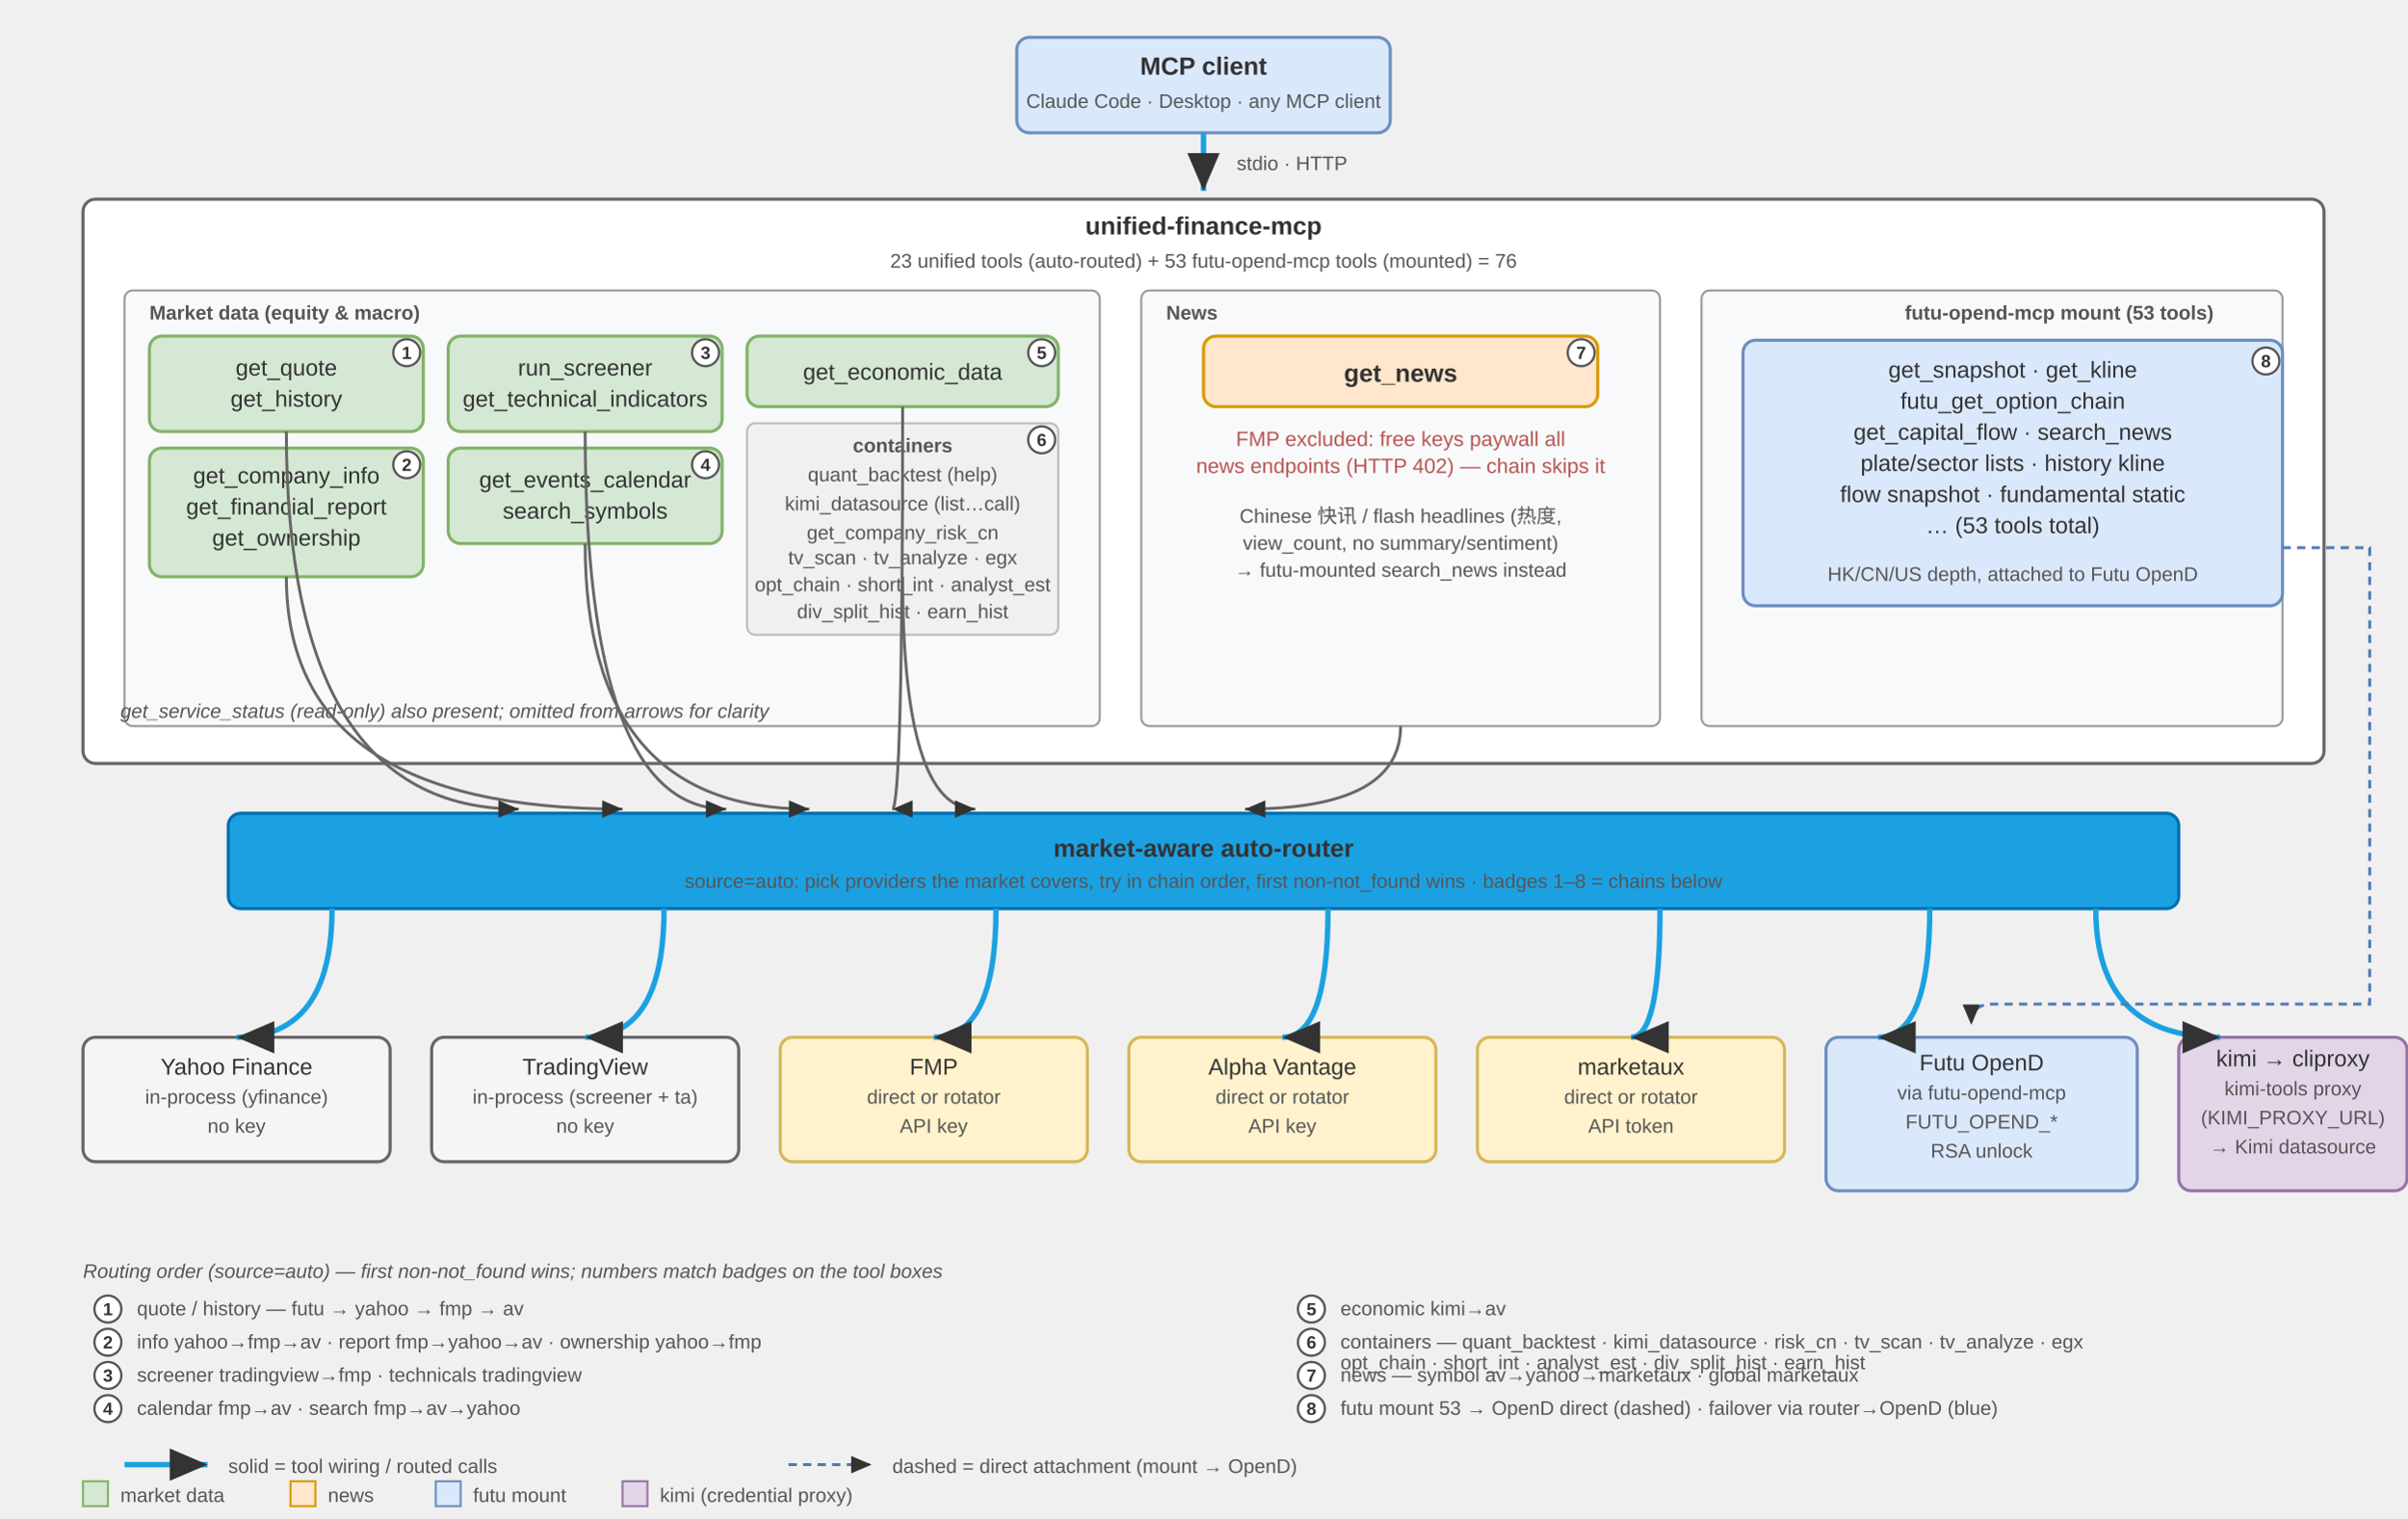
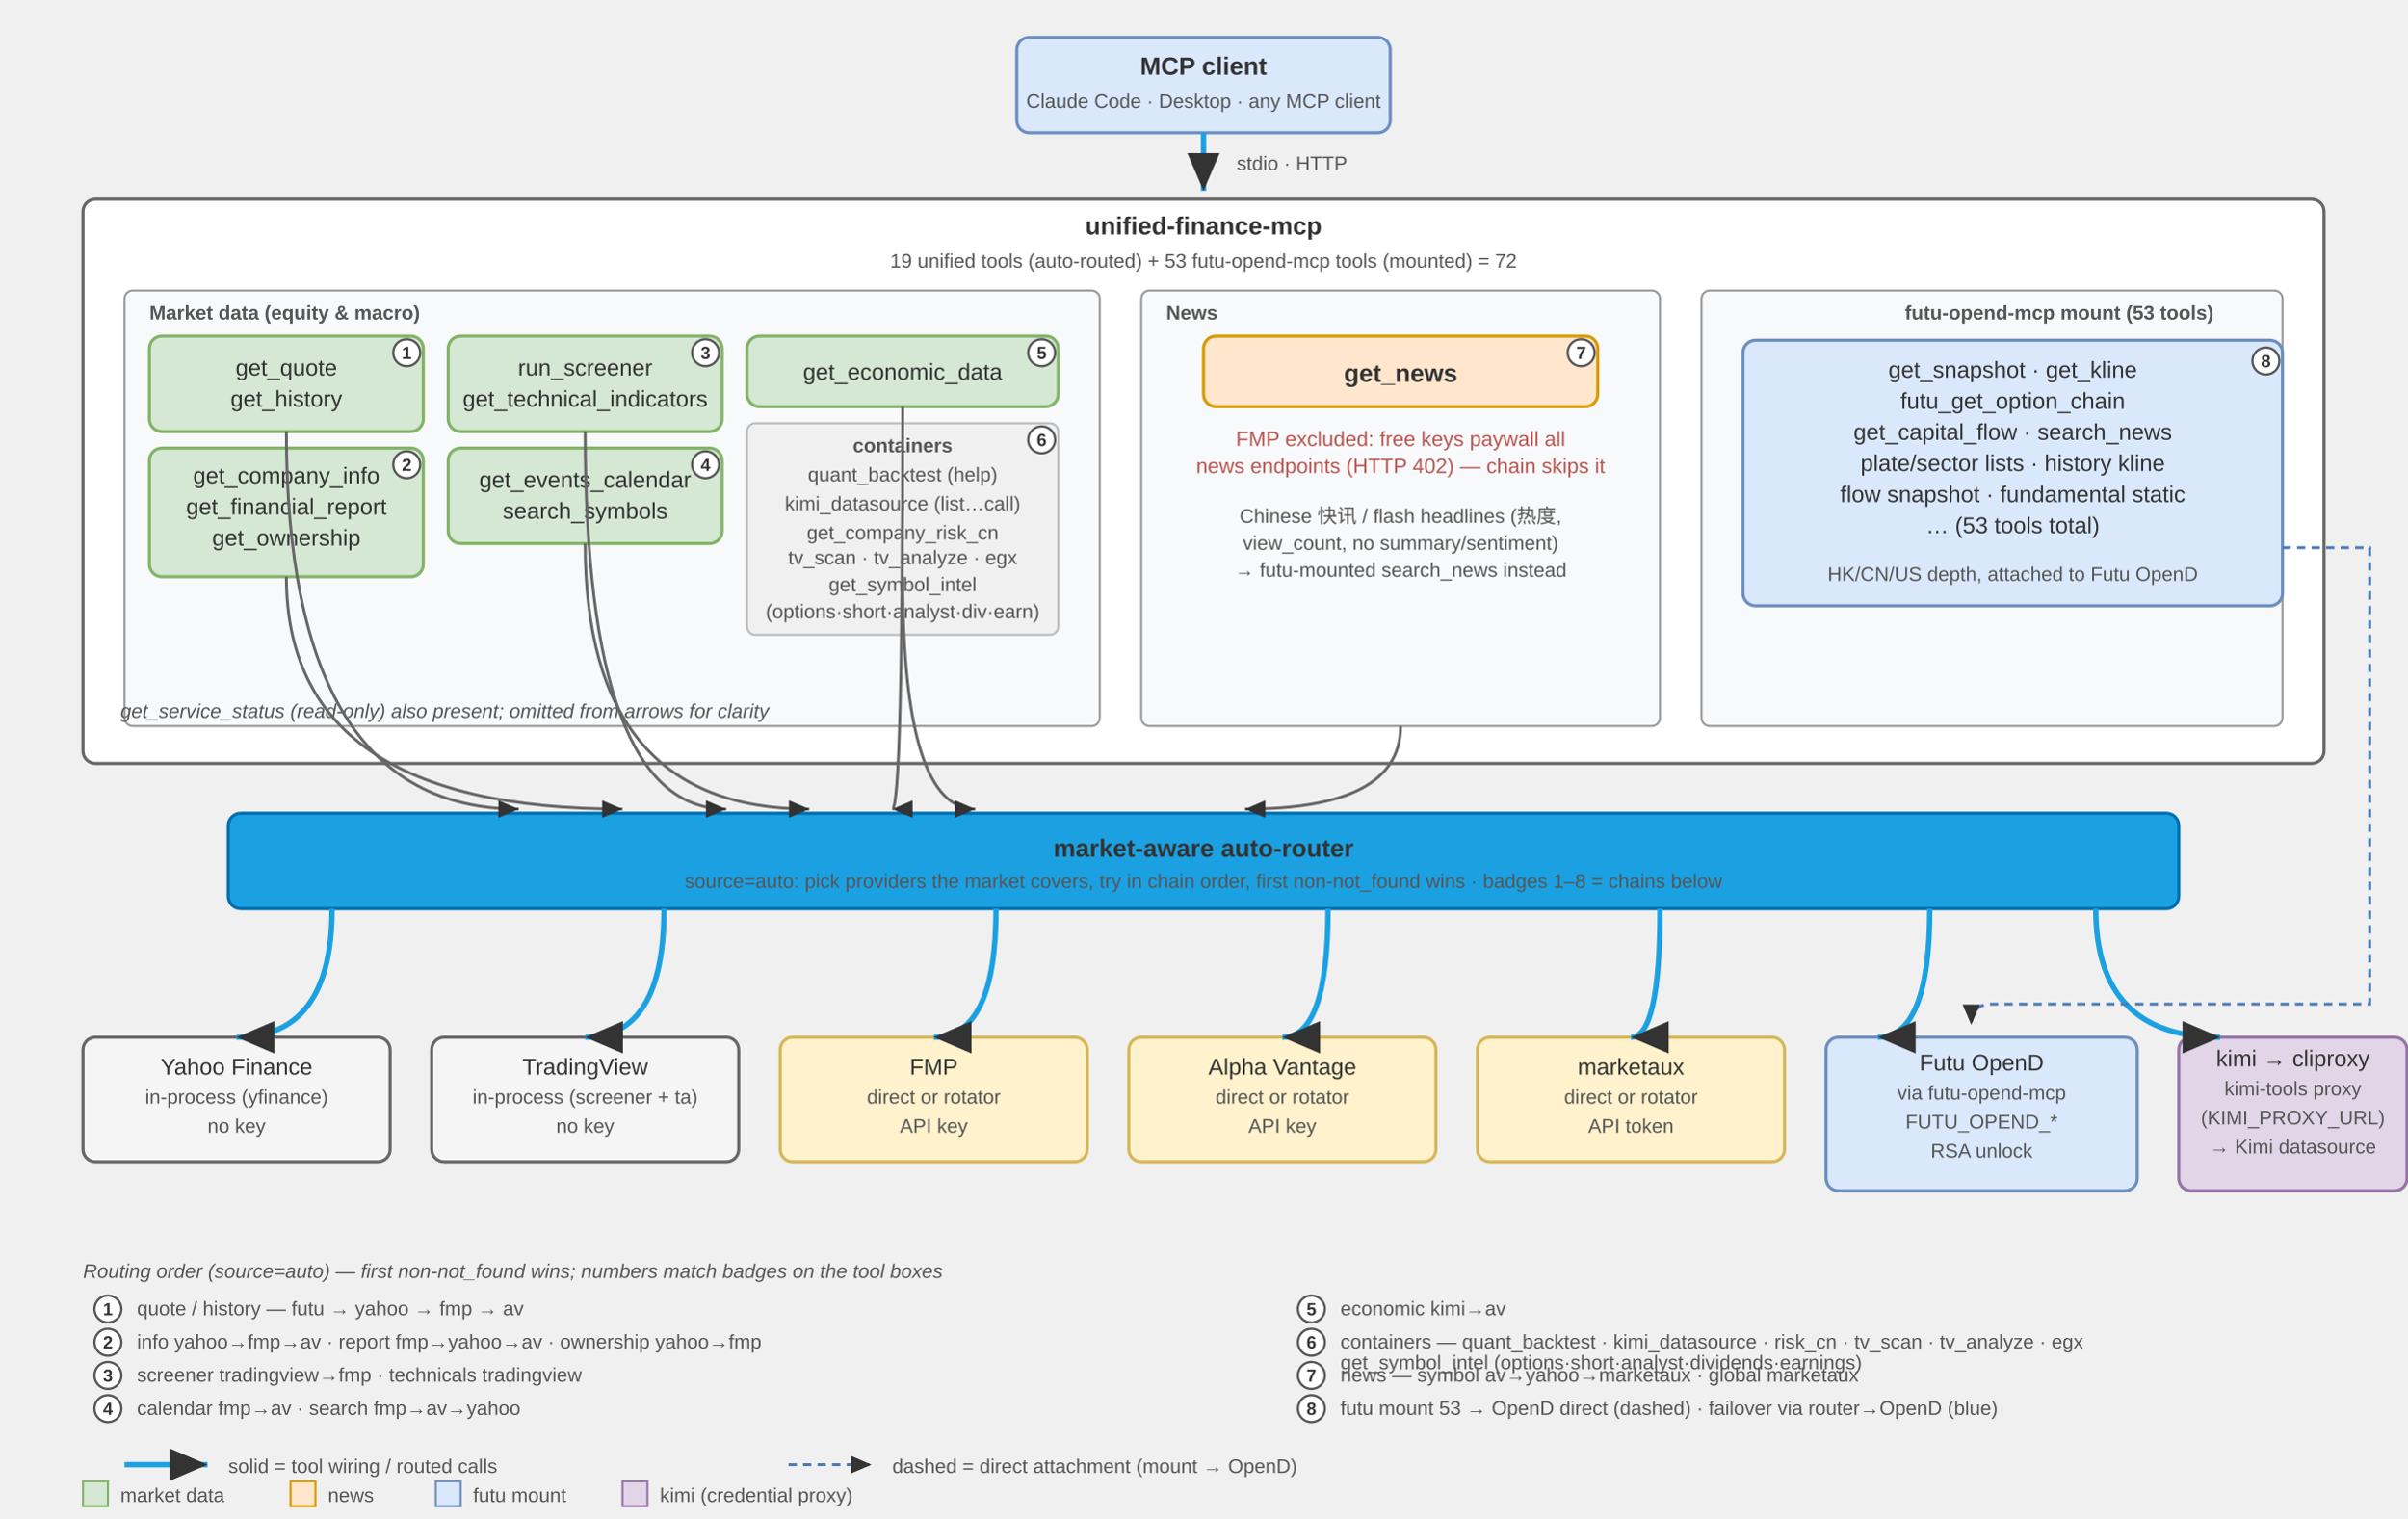
<svg xmlns="http://www.w3.org/2000/svg" viewBox="0 0 1160 732" font-family="'Segoe UI','Helvetica Neue',Arial,sans-serif" font-size="11">
  <defs>
    <marker id="a" markerWidth="8" markerHeight="8" refX="7" refY="3" orient="auto" markerUnits="strokeWidth">
      <path d="M0,0 L7,3 L0,6 z" fill="#333" />
    </marker>
    <style>
      .box{stroke-width:1.5;rx:6;}
      .title{font-size:12px;font-weight:600;fill:#333;}
      .t{font-size:11px;fill:#333;}
      .ts{font-size:9.5px;fill:#555;}
      .tb{font-size:10px;fill:#b85450;}
      .edge{fill:none;stroke:#666;stroke-width:1.4;marker-end:url(#a);}
      .edgeB{stroke:#1ba1e2;stroke-width:2.6;}
      .edgeP{stroke:#4a7ab5;stroke-dasharray:4 3;}
      .bd{fill:#fff;stroke:#555;stroke-width:1.1;}
      .bdt{font-size:8.5px;font-weight:600;fill:#333;text-anchor:middle;}
    </style>
  </defs>
  <rect class="box" x="490" y="18" width="180" height="46" fill="#dae8fc" stroke="#6c8ebf" />
  <text class="title" x="580" y="36" text-anchor="middle">MCP client</text>
  <text class="ts" x="580" y="52" text-anchor="middle">Claude Code · Desktop · any MCP client</text>
  <rect class="box" x="40" y="96" width="1080" height="272" fill="#ffffff" stroke="#666" />
  <text class="title" x="580" y="113" text-anchor="middle" font-size="14">unified-finance-mcp</text>
-   <text class="ts" x="580" y="129" text-anchor="middle">23 unified tools (auto-routed) + 53 futu-opend-mcp tools (mounted) = 76</text>
+   <text class="ts" x="580" y="129" text-anchor="middle">19 unified tools (auto-routed) + 53 futu-opend-mcp tools (mounted) = 72</text>
  <rect x="60" y="140" width="470" height="210" fill="#f8f9fa" stroke="#999" rx="4" />
  <text class="ts" x="72" y="154" font-weight="600">Market data (equity &amp; macro)</text>
  <rect class="box" x="72" y="162" width="132" height="46" fill="#d5e8d4" stroke="#82b366" />
  <text class="t" x="138" y="181" text-anchor="middle">get_quote</text>
  <text class="t" x="138" y="196" text-anchor="middle">get_history</text>
  <circle class="bd" cx="196" cy="170" r="6.5" />
  <text class="bdt" x="196" y="173">1</text>
  <rect class="box" x="72" y="216" width="132" height="62" fill="#d5e8d4" stroke="#82b366" />
  <text class="t" x="138" y="233" text-anchor="middle">get_company_info</text>
  <text class="t" x="138" y="248" text-anchor="middle">get_financial_report</text>
  <text class="t" x="138" y="263" text-anchor="middle">get_ownership</text>
  <circle class="bd" cx="196" cy="224" r="6.5" />
  <text class="bdt" x="196" y="227">2</text>
  <rect class="box" x="216" y="162" width="132" height="46" fill="#d5e8d4" stroke="#82b366" />
  <text class="t" x="282" y="181" text-anchor="middle">run_screener</text>
  <text class="t" x="282" y="196" text-anchor="middle">get_technical_indicators</text>
  <circle class="bd" cx="340" cy="170" r="6.5" />
  <text class="bdt" x="340" y="173">3</text>
  <rect class="box" x="216" y="216" width="132" height="46" fill="#d5e8d4" stroke="#82b366" />
  <text class="t" x="282" y="235" text-anchor="middle">get_events_calendar</text>
  <text class="t" x="282" y="250" text-anchor="middle">search_symbols</text>
  <circle class="bd" cx="340" cy="224" r="6.5" />
  <text class="bdt" x="340" y="227">4</text>
  <rect class="box" x="360" y="162" width="150" height="34" fill="#d5e8d4" stroke="#82b366" />
  <text class="t" x="435" y="183" text-anchor="middle">get_economic_data</text>
  <circle class="bd" cx="502" cy="170" r="6.5" />
  <text class="bdt" x="502" y="173">5</text>
  <rect x="360" y="204" width="150" height="102" fill="#f0f0f0" stroke="#bbb" rx="4" />
  <text class="ts" x="435" y="218" text-anchor="middle" font-weight="600">containers</text>
  <text class="ts" x="435" y="232" text-anchor="middle">quant_backtest (help)</text>
  <text class="ts" x="435" y="246" text-anchor="middle">kimi_datasource (list…call)</text>
  <text class="ts" x="435" y="260" text-anchor="middle">get_company_risk_cn</text>
  <text class="ts" x="435" y="272" text-anchor="middle">tv_scan · tv_analyze · egx</text>
-   <text class="ts" x="435" y="285" text-anchor="middle">opt_chain · short_int · analyst_est</text>
-   <text class="ts" x="435" y="298" text-anchor="middle">div_split_hist · earn_hist</text>
+   <text class="ts" x="435" y="285" text-anchor="middle">get_symbol_intel</text>
+   <text class="ts" x="435" y="298" text-anchor="middle">(options·short·analyst·div·earn)</text>
  <circle class="bd" cx="502" cy="212" r="6.5" />
  <text class="bdt" x="502" y="215">6</text>
  <rect x="550" y="140" width="250" height="210" fill="#f8f9fa" stroke="#999" rx="4" />
  <text class="ts" x="562" y="154" font-weight="600">News</text>
  <rect class="box" x="580" y="162" width="190" height="34" fill="#ffe6cc" stroke="#d79b00" />
  <text class="title" x="675" y="184" text-anchor="middle">get_news</text>
  <circle class="bd" cx="762" cy="170" r="6.5" />
  <text class="bdt" x="762" y="173">7</text>
  <text class="tb" x="675" y="215" text-anchor="middle">FMP excluded: free keys paywall all</text>
  <text class="tb" x="675" y="228" text-anchor="middle">news endpoints (HTTP 402) — chain skips it</text>
  <text class="ts" x="675" y="252" text-anchor="middle" fill="#23445d">Chinese 快讯 / flash headlines (热度,</text>
  <text class="ts" x="675" y="265" text-anchor="middle" fill="#23445d">view_count, no summary/sentiment)</text>
  <text class="ts" x="675" y="278" text-anchor="middle" fill="#23445d">→ futu-mounted search_news instead</text>
  <text class="ts" x="58" y="346" fill="#888" font-style="italic">get_service_status (read-only) also present; omitted from arrows for clarity</text>
  <rect x="820" y="140" width="280" height="210" fill="#f8f9fa" stroke="#999" rx="4" />
  <text class="ts" x="918" y="154" font-weight="600">futu-opend-mcp mount (53 tools)</text>
  <rect class="box" x="840" y="164" width="260" height="128" fill="#dae8fc" stroke="#6c8ebf" />
  <text class="t" x="970" y="182" text-anchor="middle">get_snapshot · get_kline</text>
  <text class="t" x="970" y="197" text-anchor="middle">futu_get_option_chain</text>
  <text class="t" x="970" y="212" text-anchor="middle">get_capital_flow · search_news</text>
  <text class="t" x="970" y="227" text-anchor="middle">plate/sector lists · history kline</text>
  <text class="t" x="970" y="242" text-anchor="middle">flow snapshot · fundamental static</text>
  <text class="t" x="970" y="257" text-anchor="middle">… (53 tools total)</text>
  <text class="ts" x="970" y="280" text-anchor="middle" fill="#23445d">HK/CN/US depth, attached to Futu OpenD</text>
  <circle class="bd" cx="1092" cy="174" r="6.5" />
  <text class="bdt" x="1092" y="177">8</text>
  <rect class="box" x="110" y="392" width="940" height="46" fill="#1ba1e2" stroke="#006EAF" rx="23" />
  <text class="title" x="580" y="413" text-anchor="middle" fill="#fff">market-aware auto-router</text>
  <text class="ts" x="580" y="428" text-anchor="middle" fill="#eaf7ff">source=auto: pick providers the market covers, try in chain order, first non-not_found wins · badges 1–8 = chains below</text>
  <rect class="box" x="40" y="500" width="148" height="60" fill="#f5f5f5" stroke="#666" />
  <text class="t" x="114" y="518" text-anchor="middle">Yahoo Finance</text>
  <text class="ts" x="114" y="532" text-anchor="middle">in-process (yfinance)</text>
  <text class="ts" x="114" y="546" text-anchor="middle">no key</text>
  <rect class="box" x="208" y="500" width="148" height="60" fill="#f5f5f5" stroke="#666" />
  <text class="t" x="282" y="518" text-anchor="middle">TradingView</text>
  <text class="ts" x="282" y="532" text-anchor="middle">in-process (screener + ta)</text>
  <text class="ts" x="282" y="546" text-anchor="middle">no key</text>
  <rect class="box" x="376" y="500" width="148" height="60" fill="#fff2cc" stroke="#d6b656" />
  <text class="t" x="450" y="518" text-anchor="middle">FMP</text>
  <text class="ts" x="450" y="532" text-anchor="middle">direct or rotator</text>
  <text class="ts" x="450" y="546" text-anchor="middle">API key</text>
  <rect class="box" x="544" y="500" width="148" height="60" fill="#fff2cc" stroke="#d6b656" />
  <text class="t" x="618" y="518" text-anchor="middle">Alpha Vantage</text>
  <text class="ts" x="618" y="532" text-anchor="middle">direct or rotator</text>
  <text class="ts" x="618" y="546" text-anchor="middle">API key</text>
  <rect class="box" x="712" y="500" width="148" height="60" fill="#fff2cc" stroke="#d6b656" />
  <text class="t" x="786" y="518" text-anchor="middle">marketaux</text>
  <text class="ts" x="786" y="532" text-anchor="middle">direct or rotator</text>
  <text class="ts" x="786" y="546" text-anchor="middle">API token</text>
  <rect class="box" x="880" y="500" width="150" height="74" fill="#dae8fc" stroke="#6c8ebf" />
  <text class="t" x="955" y="516" text-anchor="middle">Futu OpenD</text>
  <text class="ts" x="955" y="530" text-anchor="middle">via futu-opend-mcp</text>
  <text class="ts" x="955" y="544" text-anchor="middle">FUTU_OPEND_*</text>
  <text class="ts" x="955" y="558" text-anchor="middle">RSA unlock</text>
  <rect class="box" x="1050" y="500" width="110" height="74" fill="#e1d5e7" stroke="#9673a6" />
  <text class="t" x="1105" y="514" text-anchor="middle">kimi → cliproxy</text>
  <text class="ts" x="1105" y="528" text-anchor="middle">kimi-tools proxy</text>
  <text class="ts" x="1105" y="542" text-anchor="middle">(KIMI_PROXY_URL)</text>
  <text class="ts" x="1105" y="556" text-anchor="middle">→ Kimi datasource</text>
  <line class="edge edgeB" x1="580" y1="64" x2="580" y2="92" />
  <text class="ts" x="596" y="82">stdio · HTTP</text>
  <path class="edge" d="M138 208 Q138 390 250 390" />
  <path class="edge" d="M138 278 Q138 390 300 390" />
  <path class="edge" d="M282 208 Q282 390 350 390" />
  <path class="edge" d="M282 262 Q282 390 390 390" />
  <path class="edge" d="M435 196 Q435 390 430 390" />
  <path class="edge" d="M435 278 Q435 390 470 390" />
  <path class="edge" d="M675 350 Q675 390 600 390" />
  <path class="edge edgeB" d="M160 438 Q160 500 114 500" />
  <path class="edge edgeB" d="M320 438 Q320 500 282 500" />
  <path class="edge edgeB" d="M480 438 Q480 500 450 500" />
  <path class="edge edgeB" d="M640 438 Q640 500 618 500" />
  <path class="edge edgeB" d="M800 438 Q800 500 786 500" />
  <path class="edge edgeB" d="M930 438 Q930 500 905 500" />
  <path class="edge edgeB" d="M1010 438 Q1010 500 1070 500" />
  <path class="edge edgeP" d="M1100 264 L1142 264 L1142 484 L960 484 Q950 484 950 494" />
  <text class="ts" x="40" y="616" font-style="italic" fill="#888">Routing order (source=auto) — first non-not_found wins; numbers match badges on the tool boxes</text>
  <circle class="bd" cx="52" cy="631" r="6.5" />
  <text class="bdt" x="52" y="634">1</text>
  <text class="ts" x="66" y="634">quote / history — futu → yahoo → fmp → av</text>
  <circle class="bd" cx="52" cy="647" r="6.5" />
  <text class="bdt" x="52" y="650">2</text>
  <text class="ts" x="66" y="650">info yahoo→fmp→av · report fmp→yahoo→av · ownership yahoo→fmp</text>
  <circle class="bd" cx="52" cy="663" r="6.5" />
  <text class="bdt" x="52" y="666">3</text>
  <text class="ts" x="66" y="666">screener tradingview→fmp · technicals tradingview</text>
  <circle class="bd" cx="52" cy="679" r="6.5" />
  <text class="bdt" x="52" y="682">4</text>
  <text class="ts" x="66" y="682">calendar fmp→av · search fmp→av→yahoo</text>
  <circle class="bd" cx="632" cy="631" r="6.5" />
  <text class="bdt" x="632" y="634">5</text>
  <text class="ts" x="646" y="634">economic kimi→av</text>
  <circle class="bd" cx="632" cy="647" r="6.5" />
  <text class="bdt" x="632" y="650">6</text>
  <text class="ts" x="646" y="650">containers — quant_backtest · kimi_datasource · risk_cn · tv_scan · tv_analyze · egx</text>
-   <text class="ts" x="646" y="660">opt_chain · short_int · analyst_est · div_split_hist · earn_hist</text>
+   <text class="ts" x="646" y="660">get_symbol_intel (options·short·analyst·dividends·earnings)</text>
  <circle class="bd" cx="632" cy="663" r="6.5" />
  <text class="bdt" x="632" y="666">7</text>
  <text class="ts" x="646" y="666">news — symbol av→yahoo→marketaux · global marketaux</text>
  <circle class="bd" cx="632" cy="679" r="6.5" />
  <text class="bdt" x="632" y="682">8</text>
  <text class="ts" x="646" y="682">futu mount 53 → OpenD direct (dashed) · failover via router→OpenD (blue)</text>
  <line class="edge edgeB" x1="60" y1="706" x2="100" y2="706" />
  <text class="ts" x="110" y="710">solid = tool wiring / routed calls</text>
  <line class="edge edgeP" x1="380" y1="706" x2="420" y2="706" />
  <text class="ts" x="430" y="710">dashed = direct attachment (mount → OpenD)</text>
  <rect x="40" y="714" width="12" height="12" fill="#d5e8d4" stroke="#82b366" />
  <text class="ts" x="58" y="724">market data</text>
  <rect x="140" y="714" width="12" height="12" fill="#ffe6cc" stroke="#d79b00" />
  <text class="ts" x="158" y="724">news</text>
  <rect x="210" y="714" width="12" height="12" fill="#dae8fc" stroke="#6c8ebf" />
  <text class="ts" x="228" y="724">futu mount</text>
  <rect x="300" y="714" width="12" height="12" fill="#e1d5e7" stroke="#9673a6" />
  <text class="ts" x="318" y="724">kimi (credential proxy)</text>
</svg>
